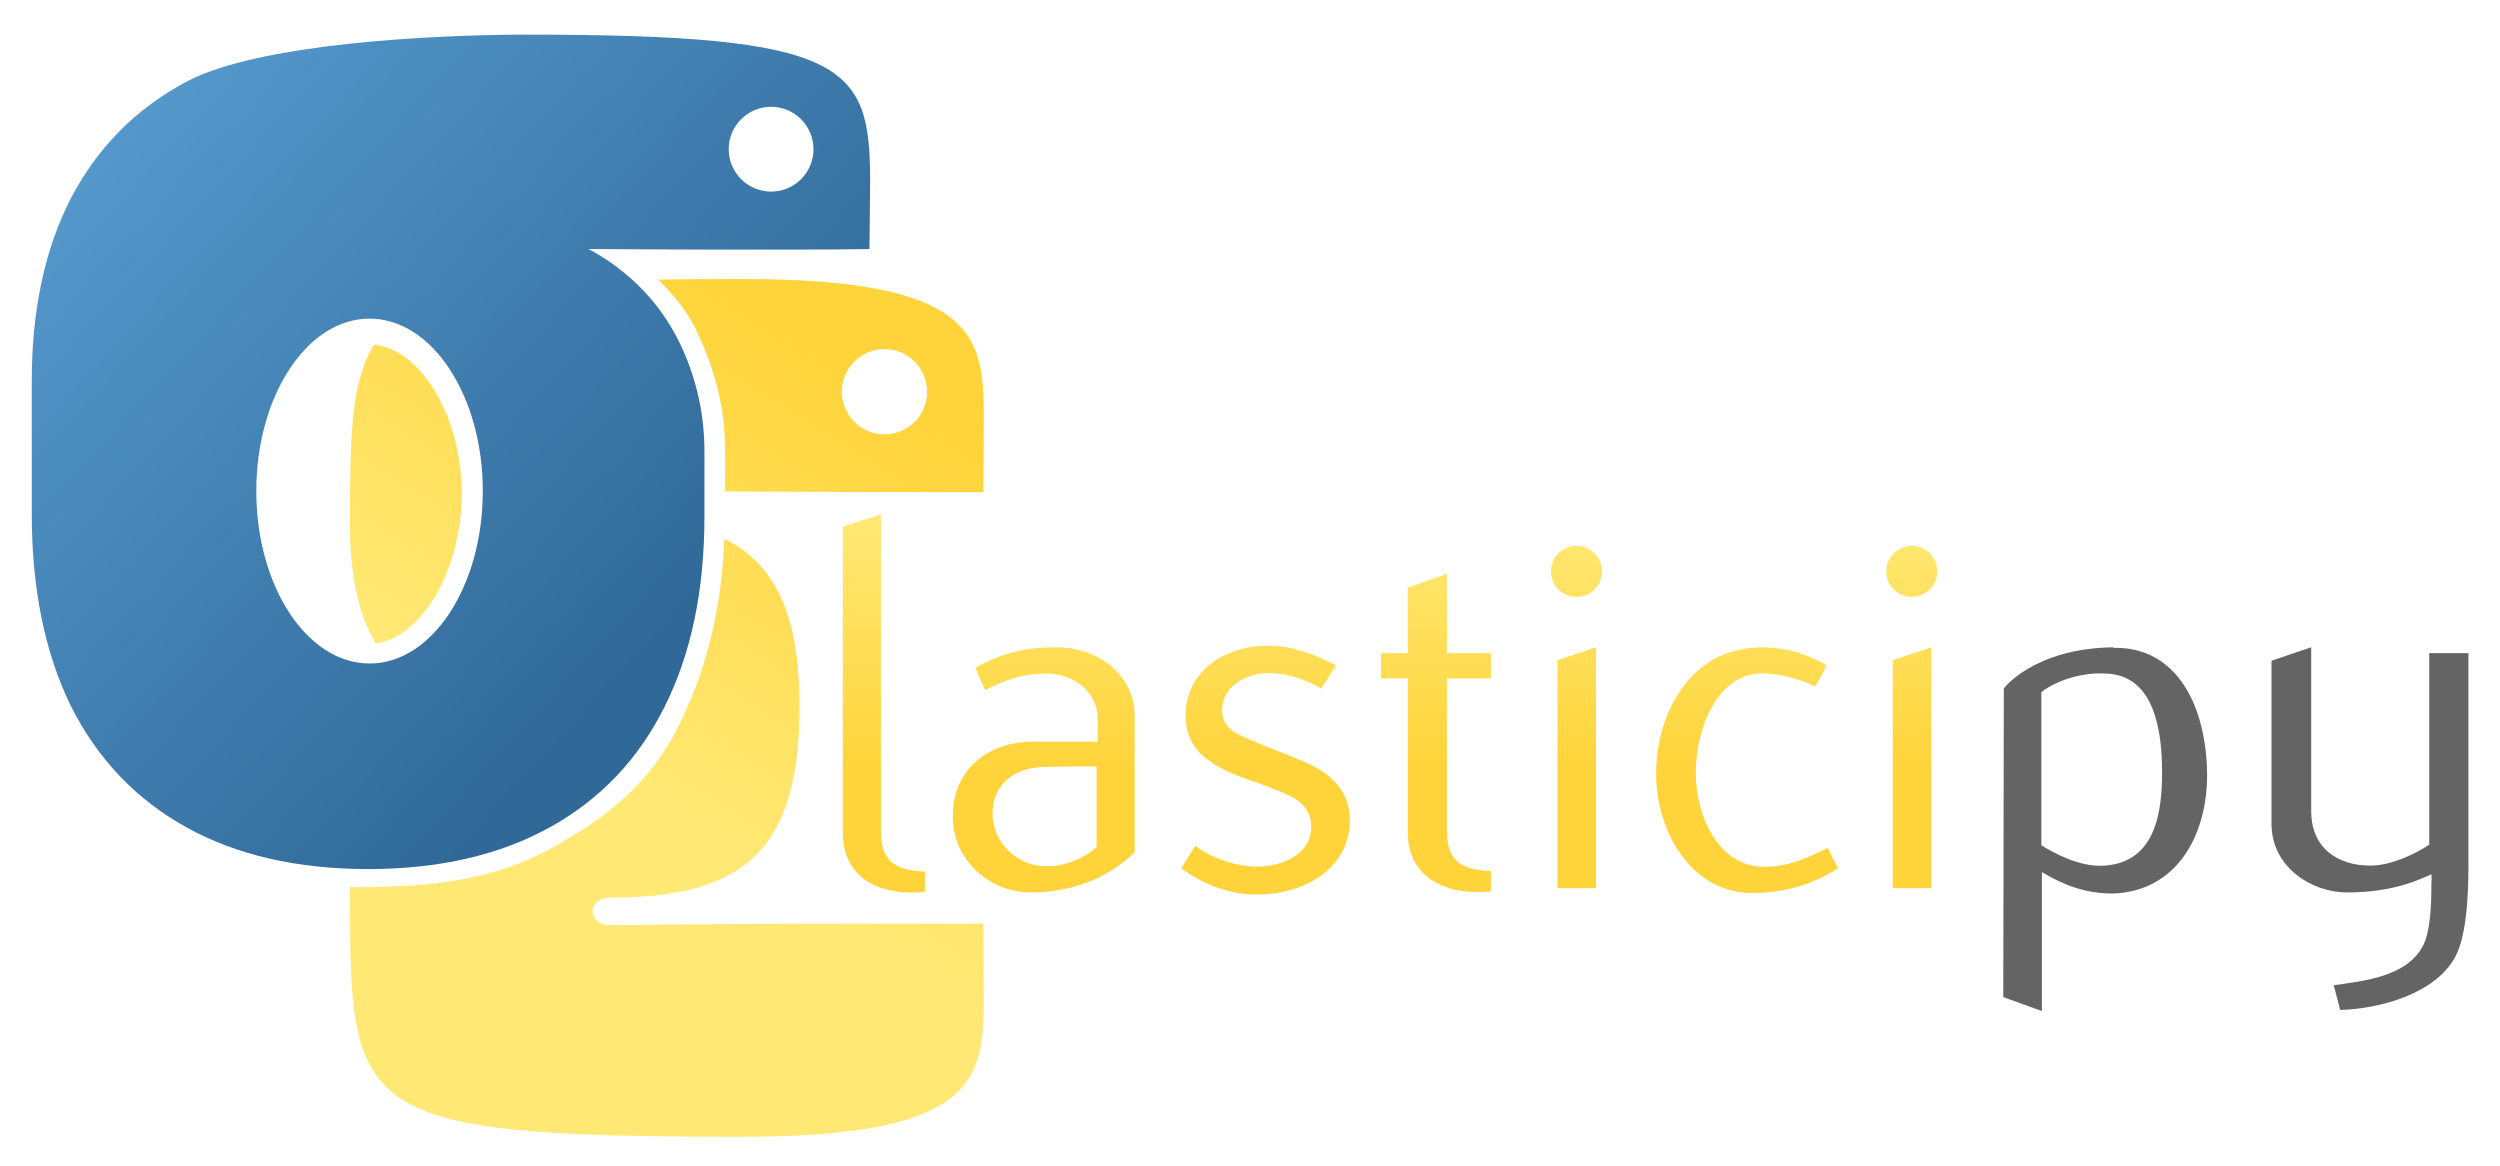
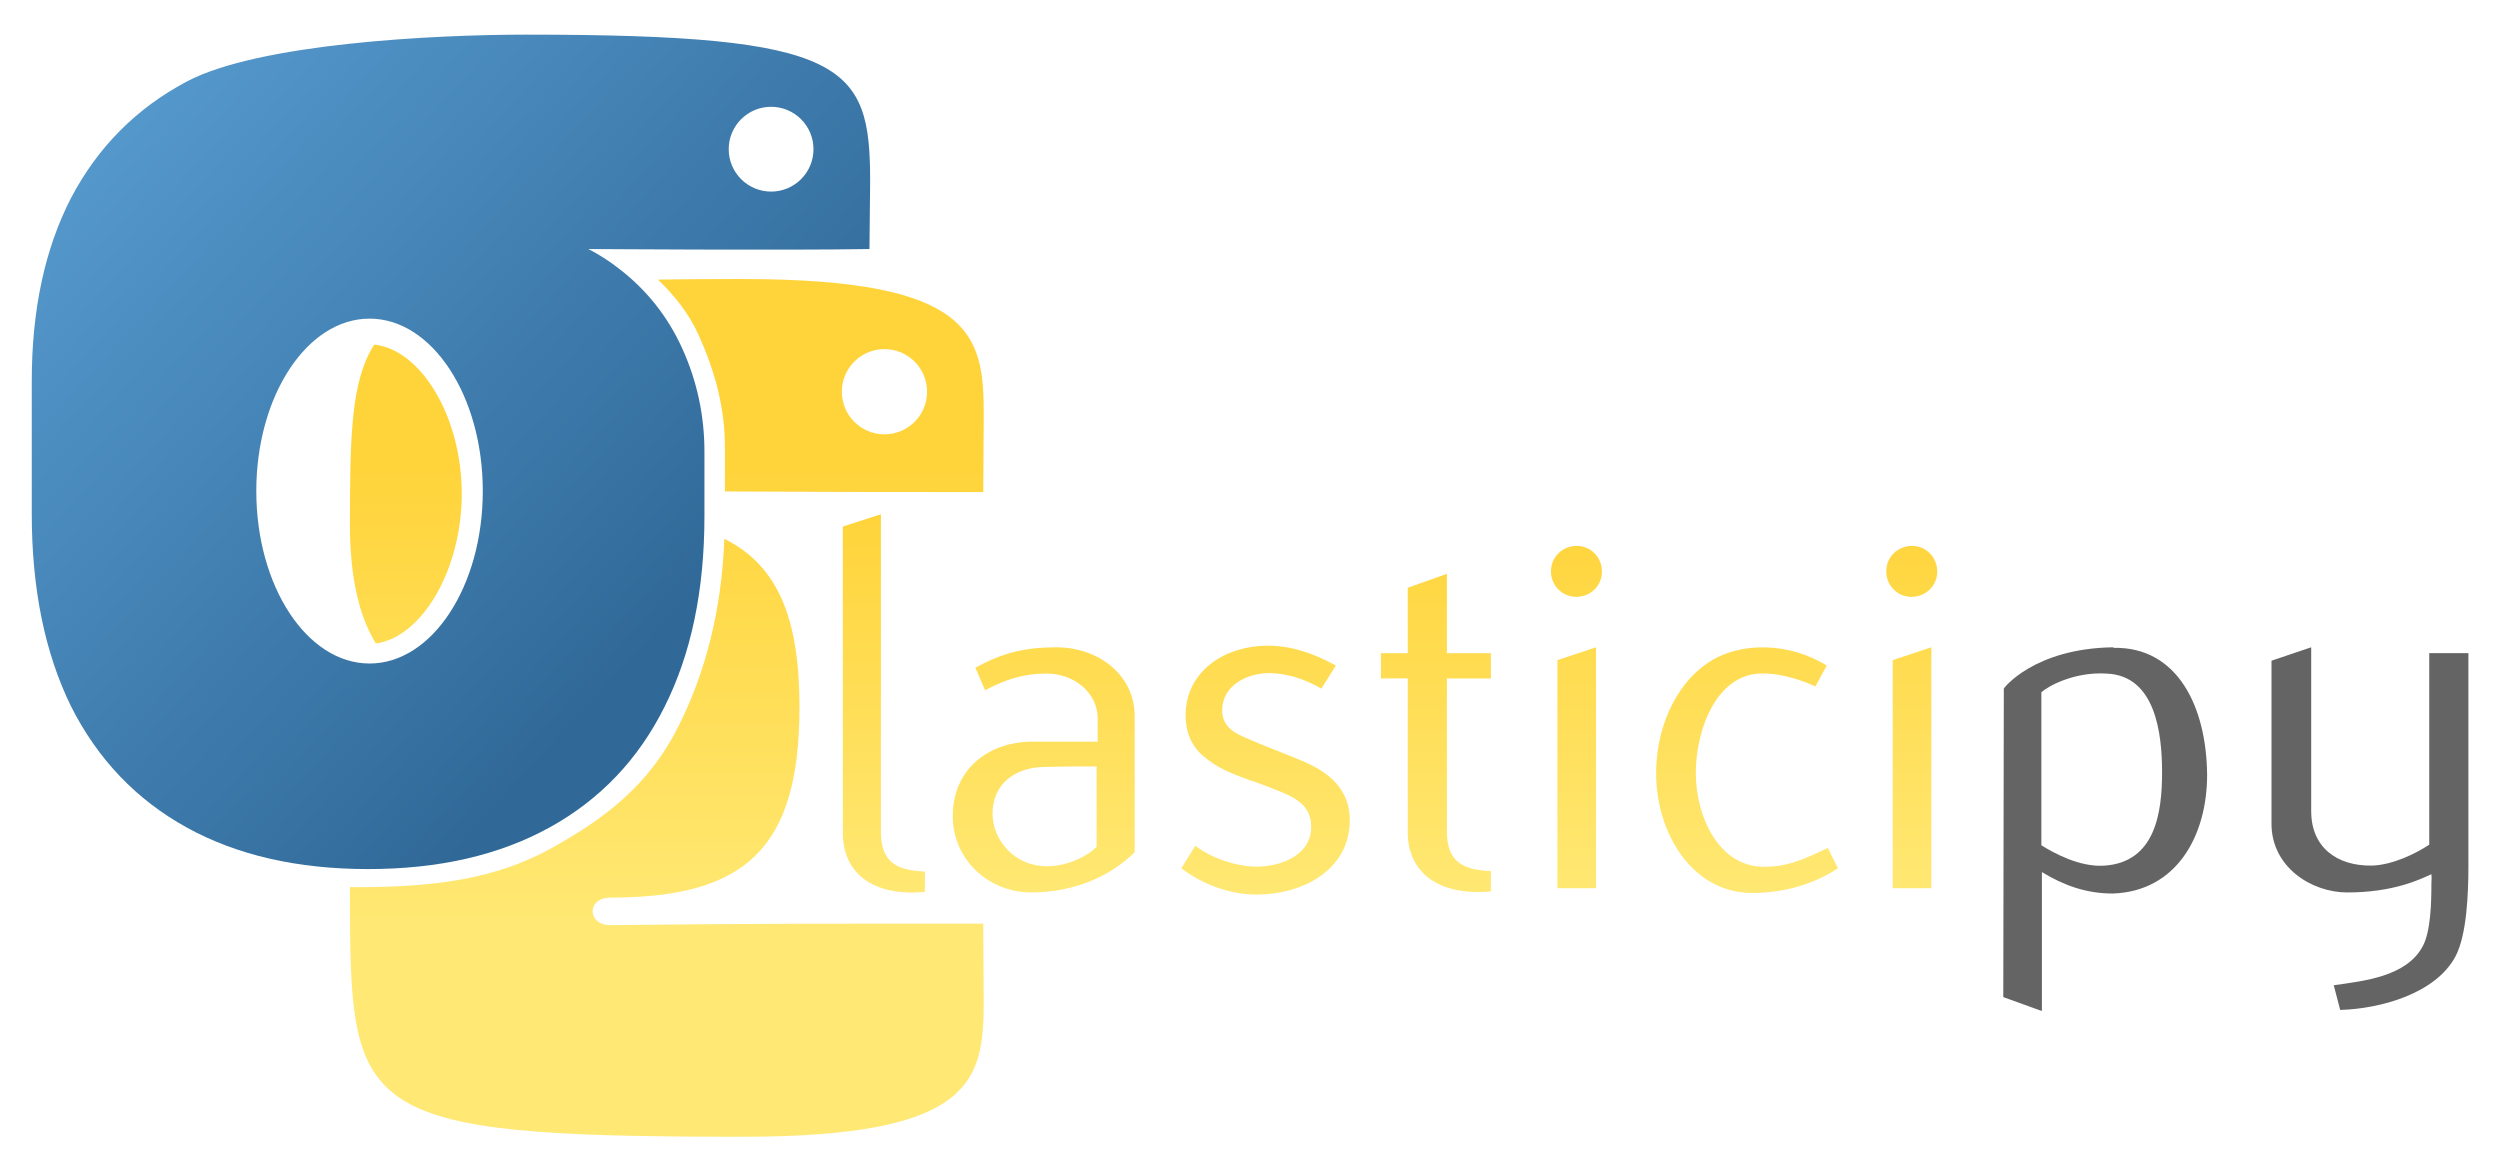
<svg xmlns="http://www.w3.org/2000/svg" xmlns:xlink="http://www.w3.org/1999/xlink" width="78.909mm" height="36.787mm" viewBox="0 0 78.909 36.787" version="1.1" id="svg1">
  <defs id="defs1">
-     <linearGradient xlink:href="#linearGradient4671" id="linearGradient11" gradientUnits="userSpaceOnUse" gradientTransform="matrix(0.2645833,0,0,-0.2645833,62.63747,141.4256)" x1="347.232" y1="-16.796" x2="318.252" y2="-62.777" spreadMethod="pad" />
+     <linearGradient xlink:href="#linearGradient4671" id="linearGradient11" gradientUnits="userSpaceOnUse" gradientTransform="matrix(0.2645833,0,0,-0.2645833,62.63747,141.4256)" x1="333.834" y1="-25.561" x2="333.834" y2="-79.333" spreadMethod="pad" />
    <linearGradient id="linearGradient4671">
      <stop style="stop-color:#ffd43b;stop-opacity:1" offset="0" id="stop4673" />
      <stop style="stop-color:#ffe873;stop-opacity:1" offset="1" id="stop4675" />
    </linearGradient>
    <linearGradient xlink:href="#linearGradient4689" id="linearGradient9" gradientUnits="userSpaceOnUse" gradientTransform="matrix(0.2645833,0,0,0.2645833,79.98938,139.1908)" x1="181.303" y1="-17.131" x2="256.792" y2="52.409" />
    <linearGradient id="linearGradient4689">
      <stop style="stop-color:#5a9fd4;stop-opacity:1" offset="0" id="stop4691" />
      <stop style="stop-color:#306998;stop-opacity:1" offset="1" id="stop4693" />
    </linearGradient>
-     <linearGradient xlink:href="#linearGradient4671" id="linearGradient2" x1="171.741" y1="157.584" x2="171.741" y2="149.84" gradientUnits="userSpaceOnUse" />
+     <linearGradient xlink:href="#linearGradient4671" id="linearGradient2" x1="171.012" y1="149.749" x2="171.012" y2="161.547" gradientUnits="userSpaceOnUse" />
  </defs>
  <g id="layer1" transform="translate(-126.7354,-133.35)">
    <path id="text1-4-5-2-54-3" style="font-size:192px;text-align:start;writing-mode:lr-tb;direction:ltr;text-anchor:start;display:inline;fill:url(#linearGradient11);fill-opacity:1;stroke-width:0.265" d="m 150.165,142.156 c -0.97,0 -1.839,0.007 -2.662,0.019 0.524,0.506 0.977,1.071 1.283,1.749 0.509,1.127 0.83,2.284 0.83,3.538 v 1.4 c 2.667,0.016 5.077,0.02 8.155,0.02 0,-0.879 0.015,-1.768 0.015,-2.447 0,-2.515 -0.325,-4.278 -7.62,-4.278 z m -11.616,2.07 c -0.744,1.152 -0.764,2.931 -0.769,5.675 v 0.025 c 0,1.141 0.141,2.108 0.422,2.902 0.111,0.301 0.242,0.579 0.394,0.834 1.452,-0.198 2.714,-2.317 2.714,-4.727 3e-5,-2.435 -1.288,-4.551 -2.76,-4.708 z m 16.103,0.143 a 1.345,1.345 0 0 1 1.345,1.345 1.345,1.345 0 0 1 -1.345,1.345 1.345,1.345 0 0 1 -1.345,-1.345 1.345,1.345 0 0 1 1.345,-1.345 z m -5.054,5.989 c -0.086,2.292 -0.61,4.255 -1.456,5.93 -0.909,1.818 -2.285,2.886 -4.03,3.849 -1.745,0.963 -3.679,1.216 -6.132,1.216 -0.067,0 -0.13,-0.004 -0.196,-0.005 -3.2e-4,0.038 -0.004,0.073 -0.004,0.112 v 0.025 c 0.013,7.045 0.029,7.745 12.385,7.745 7.295,0 7.62,-1.762 7.62,-4.278 0,-0.679 -0.015,-1.568 -0.015,-2.447 -4.402,0 -7.055,-0.01 -11.76,0.046 -0.742,0.01 -0.771,-0.869 -0.01,-0.869 4.28,0 5.97,-1.558 5.97,-6.018 0,-2.778 -0.674,-4.467 -2.372,-5.306 z" />
    <path id="text1-1-5-1" style="font-weight:bold;font-size:192px;font-family:Bahnschrift;-inkscape-font-specification:'Bahnschrift Bold';display:inline;fill:url(#linearGradient9);stroke-width:0.706" d="m 143.347,134.443 c -2.873,0 -8.446,0.274 -10.723,1.484 -1.587,0.843 -2.803,2.067 -3.646,3.671 -0.827,1.604 -1.24,3.531 -1.24,5.779 v 4.192 c 0,2.365 0.413,4.39 1.24,6.077 0.843,1.67 2.059,2.943 3.646,3.82 1.587,0.876 3.497,1.315 5.73,1.315 2.232,0 4.142,-0.438 5.73,-1.315 1.587,-0.876 2.795,-2.141 3.621,-3.795 0.843,-1.67 1.265,-3.679 1.265,-6.028 v -2.034 c 0,-1.141 -0.232,-2.224 -0.695,-3.249 -0.463,-1.025 -1.141,-1.877 -2.034,-2.555 -0.293,-0.228 -0.606,-0.424 -0.934,-0.595 0,0 6.299,0.046 8.872,0 0.001,-0.729 0.021,-1.552 0.021,-2.135 0,-3.694 -0.733,-4.632 -10.853,-4.632 z m 7.727,2.278 a 1.338,1.338 0 0 1 1.338,1.338 1.338,1.338 0 0 1 -1.338,1.338 1.338,1.338 0 0 1 -1.338,-1.338 1.338,1.338 0 0 1 1.338,-1.338 z m -12.674,6.686 c 1.974,3e-4 3.574,2.437 3.574,5.443 6e-5,3.006 -1.6,5.443 -3.574,5.443 -1.974,1.4e-4 -3.575,-2.437 -3.575,-5.443 1.3e-4,-3.006 1.601,-5.443 3.575,-5.443 z" />
    <path style="font-weight:500;font-size:16.933px;font-family:Flux;-inkscape-font-specification:'Flux Medium';fill:url(#linearGradient2);stroke-width:0.035;fill-opacity:1" d="m 155.929,161.502 v -0.643 c -0.864,-0.034 -1.389,-0.271 -1.389,-1.253 v -10.025 l -1.202,0.389 v 9.669 c 0,1.27 0.948,2.015 2.591,1.863 z m 6.621,-1.253 v -4.284 c 0,-1.372 -1.219,-2.184 -2.455,-2.184 -1.016,0 -1.693,0.169 -2.574,0.643 l 0.305,0.711 c 0.66,-0.339 1.202,-0.525 1.947,-0.525 0.83,0 1.609,0.576 1.609,1.422 v 0.728 h -2.015 c -1.422,-0.017 -2.54,0.864 -2.557,2.303 -0.034,1.355 1.067,2.421 2.405,2.455 1.473,0.017 2.625,-0.559 3.336,-1.27 z m -1.202,-0.169 c -0.22,0.237 -0.881,0.627 -1.592,0.61 -0.982,0 -1.693,-0.813 -1.693,-1.659 0,-0.931 0.711,-1.473 1.659,-1.473 0.61,-0.017 1.236,-0.017 1.626,-0.017 z m 5.046,1.507 c 1.422,0 2.929,-0.745 2.946,-2.337 0,-0.677 -0.305,-1.118 -0.711,-1.439 -0.389,-0.305 -0.864,-0.474 -1.321,-0.66 -0.474,-0.186 -0.982,-0.389 -1.355,-0.559 -0.389,-0.169 -0.643,-0.406 -0.643,-0.83 0.017,-0.796 0.796,-1.168 1.507,-1.168 0.542,0.017 1.067,0.169 1.626,0.491 l 0.457,-0.728 c -0.677,-0.373 -1.389,-0.627 -2.151,-0.627 -1.321,0 -2.591,0.779 -2.591,2.201 0,0.694 0.305,1.118 0.711,1.405 0.389,0.305 0.864,0.474 1.321,0.643 0.237,0.068 0.474,0.169 0.694,0.254 0.559,0.22 1.219,0.44 1.236,1.168 0.034,0.931 -0.931,1.304 -1.744,1.304 -0.66,-0.017 -1.405,-0.271 -1.913,-0.66 l -0.44,0.711 c 0.643,0.491 1.507,0.83 2.371,0.83 z m 4.775,-6.824 v 4.86 c 0,1.27 0.982,2.015 2.625,1.863 v -0.643 c -0.864,-0.034 -1.389,-0.271 -1.389,-1.253 v -4.826 h 1.389 v -0.796 h -1.389 v -2.506 l -1.236,0.44 v 2.066 h -0.847 v 0.796 z m 4.724,6.621 h 1.219 v -7.603 l -1.219,0.406 z m -0.203,-9.991 c 0,0.44 0.356,0.796 0.796,0.796 0.457,0 0.813,-0.356 0.813,-0.796 0,-0.457 -0.356,-0.813 -0.796,-0.813 -0.457,0 -0.813,0.356 -0.813,0.796 z m 6.333,10.143 c 1.084,0 1.998,-0.305 2.726,-0.779 l -0.322,-0.643 c -0.677,0.322 -1.253,0.61 -2.049,0.593 -1.405,-0.017 -2.117,-1.609 -2.117,-2.946 0,-1.405 0.66,-3.082 1.998,-3.15 0.576,-0.034 1.27,0.169 1.778,0.406 l 0.356,-0.66 c -1.168,-0.728 -2.743,-0.779 -3.776,-0.068 -1.033,0.711 -1.609,2.083 -1.609,3.471 0,1.863 1.118,3.759 3.014,3.776 z m 4.453,-0.152 h 1.219 v -7.603 l -1.219,0.406 z m -0.203,-9.991 c 0,0.44 0.356,0.796 0.796,0.796 0.457,0 0.813,-0.356 0.813,-0.796 0,-0.457 -0.356,-0.813 -0.796,-0.813 -0.457,0 -0.813,0.356 -0.813,0.796 z" id="text1" aria-label="lasticipy" />
    <path style="font-weight:500;font-size:16.933px;font-family:Flux;-inkscape-font-specification:'Flux Medium';fill:#646464;stroke-width:0.035" d="m 193.454,153.798 c 2.015,-0.034 2.929,1.863 2.946,4.013 0,1.897 -0.948,3.675 -2.98,3.742 -0.83,0 -1.541,-0.254 -2.235,-0.677 v 4.386 l -1.219,-0.44 0.017,-9.737 c -0.017,0 0.948,-1.27 3.454,-1.304 z m -0.305,6.875 c 1.626,-0.102 1.829,-1.693 1.829,-2.946 0,-1.219 -0.203,-3.048 -1.744,-3.116 -1.05,-0.068 -1.897,0.423 -2.066,0.593 v 4.826 c 0.406,0.254 1.219,0.694 1.981,0.643 z m 6.536,-1.693 v -5.199 l -1.253,0.423 v 5.148 c 0,1.372 1.27,2.167 2.388,2.167 1.456,0 2.286,-0.406 2.659,-0.576 0.017,0.186 0,0.135 0,0.322 0,0.542 -0.017,1.473 -0.271,1.947 -0.508,0.965 -1.863,1.101 -2.811,1.236 l 0.203,0.779 c 1.253,-0.034 3.014,-0.508 3.641,-1.693 0.356,-0.677 0.406,-1.981 0.406,-2.845 v -6.723 h -1.236 v 6.045 c -0.406,0.271 -1.151,0.643 -1.812,0.66 -1.101,0.017 -1.913,-0.576 -1.913,-1.71 z" id="text1-2" aria-label="lasticipy" />
  </g>
</svg>
